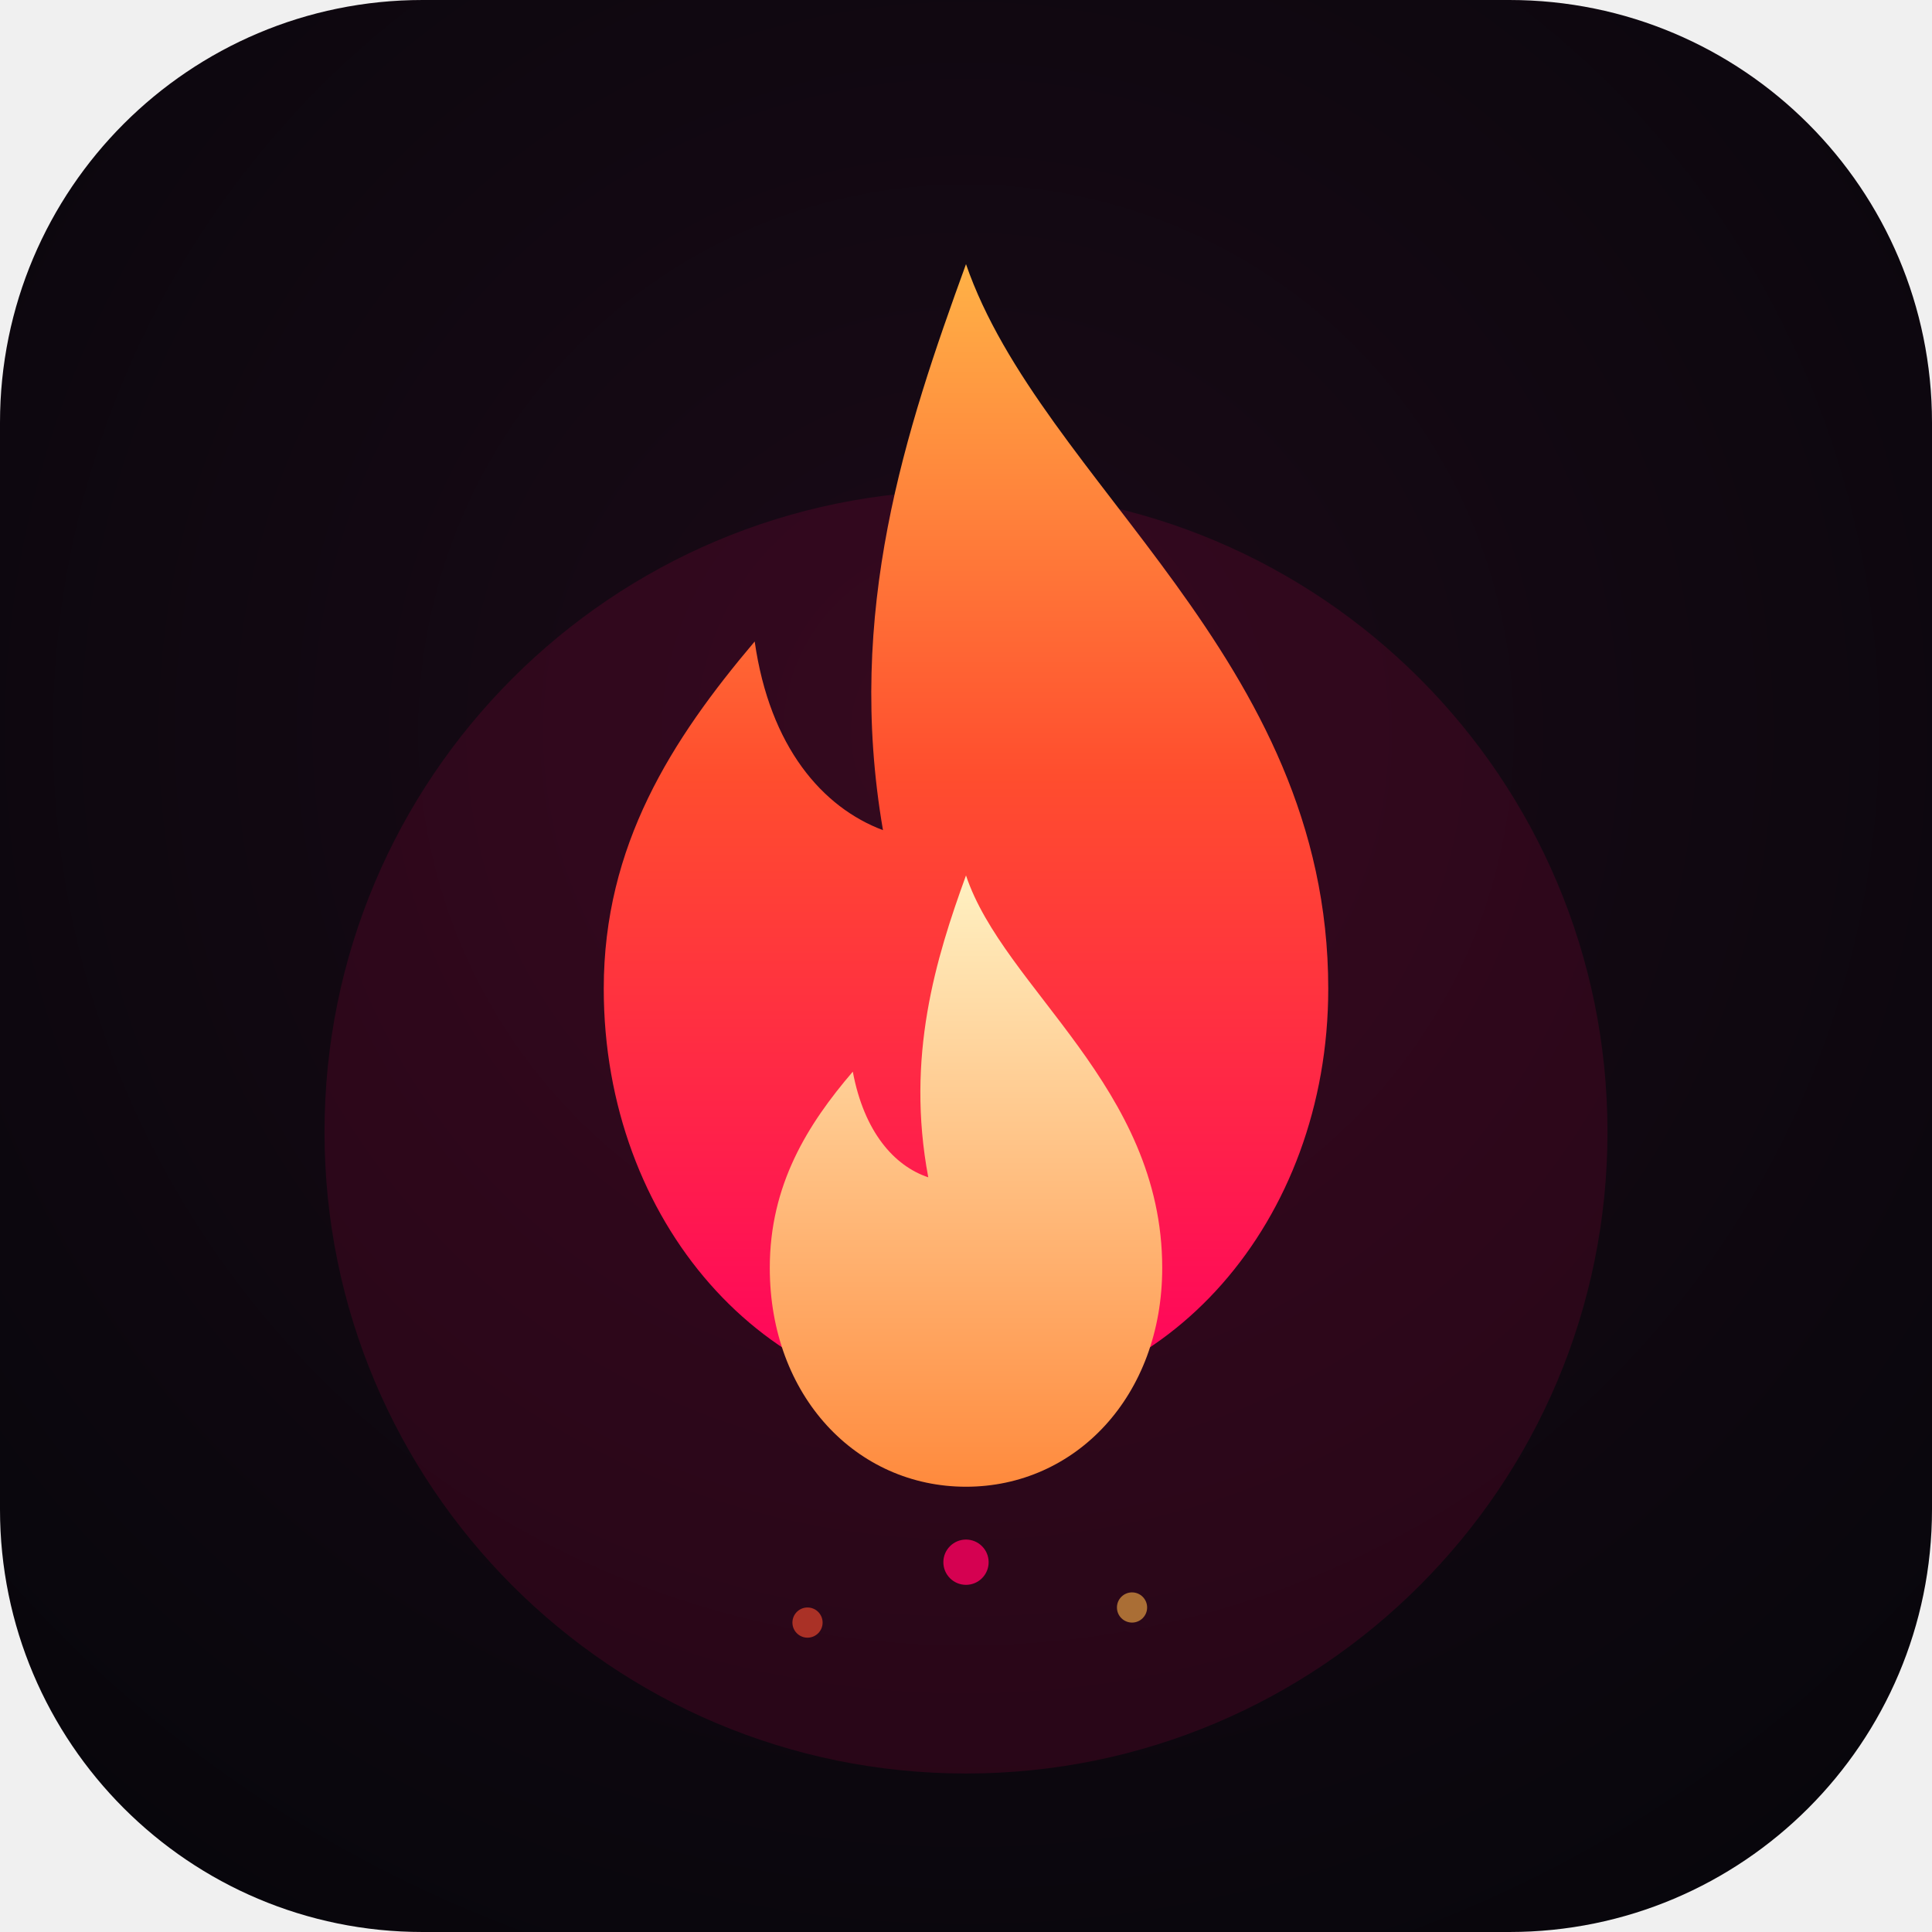
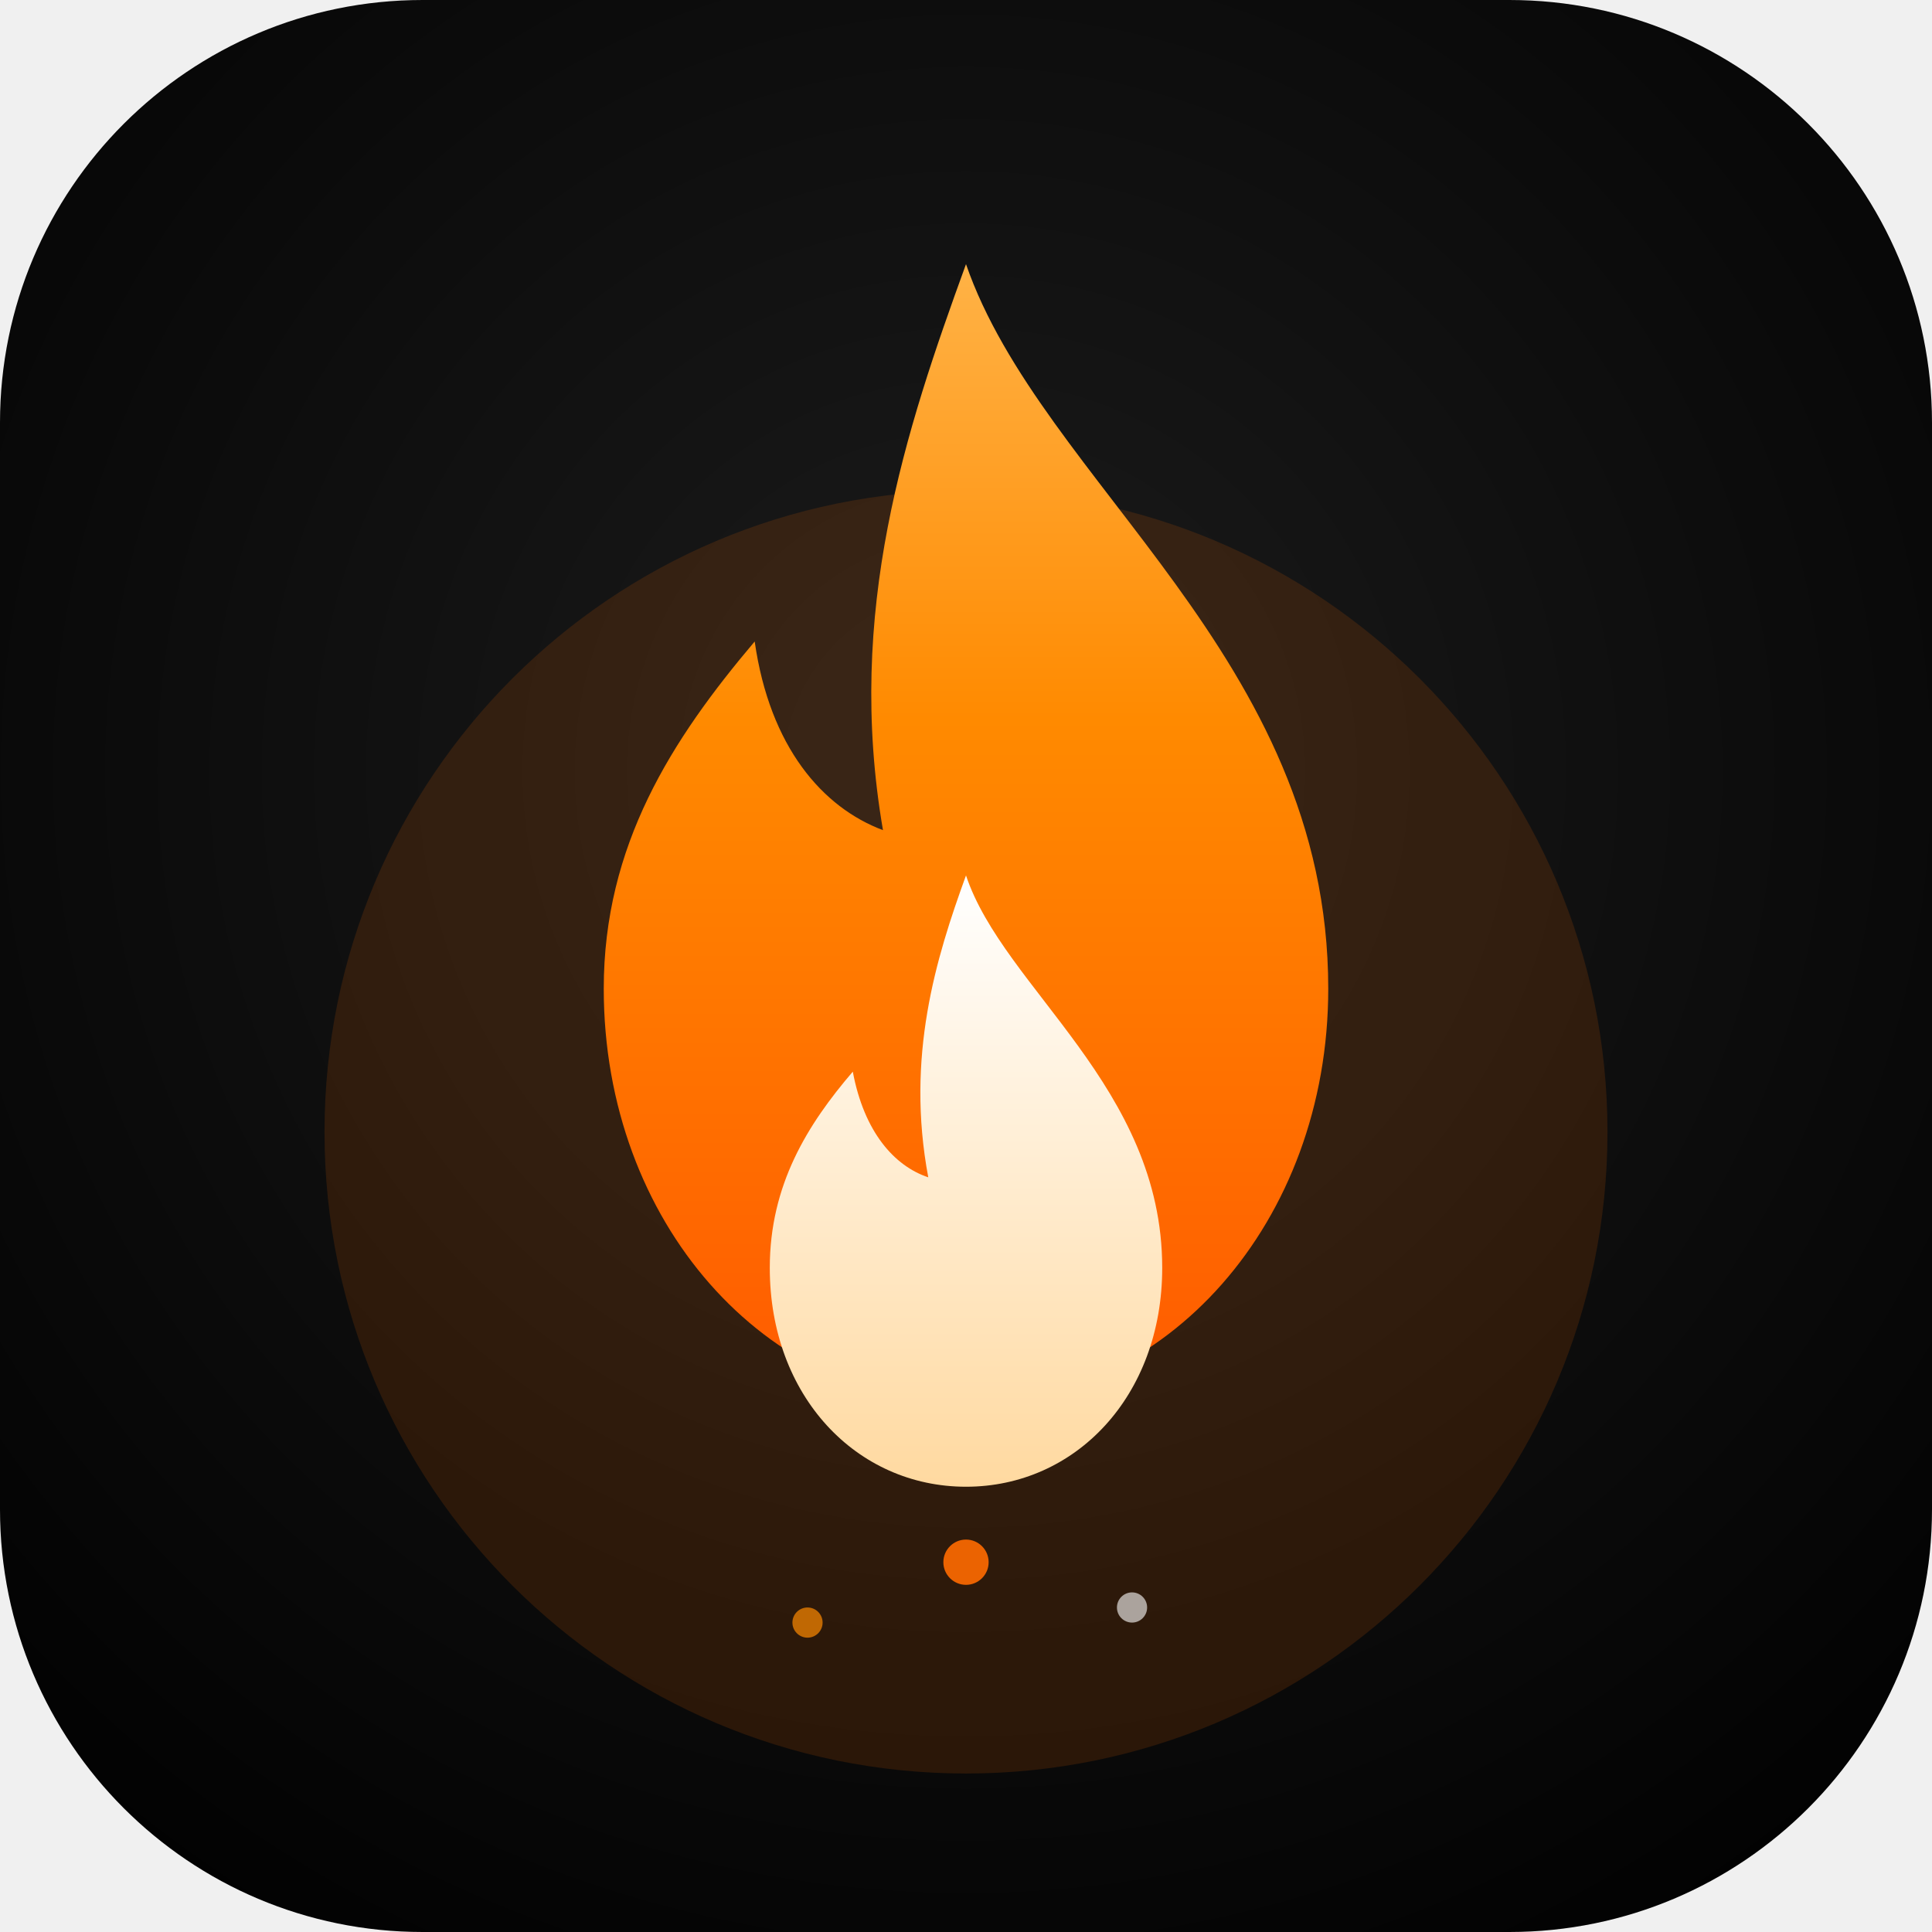
<svg xmlns="http://www.w3.org/2000/svg" viewBox="0 0 512 512" width="512" height="512" role="img" aria-label="Ember">
  <defs>
-     <radialGradient id="bg" cx="50%" cy="38%" r="75%">
-       <stop offset="0" stop-color="#1a0a17" />
-       <stop offset="1" stop-color="#07060b" />
+     <radialGradient id="bg" cx="50%" cy="40%" r="75%">
+       <stop offset="0" stop-color="#1c1c1c" />
+       <stop offset="1" stop-color="#000000" />
    </radialGradient>
    <linearGradient id="fl" x1="0" y1="1" x2="0" y2="0">
-       <stop offset="0" stop-color="#ff005f" />
-       <stop offset="0.55" stop-color="#ff4d2e" />
+       <stop offset="0" stop-color="#ff5a00" />
+       <stop offset="0.6" stop-color="#ff8a00" />
      <stop offset="1" stop-color="#ffb347" />
    </linearGradient>
    <linearGradient id="core" x1="0" y1="1" x2="0" y2="0">
-       <stop offset="0" stop-color="#ff8a3d" />
-       <stop offset="1" stop-color="#fff1c2" />
+       <stop offset="0" stop-color="#ffd9a0" />
+       <stop offset="1" stop-color="#ffffff" />
    </linearGradient>
  </defs>
  <rect width="512" height="512" rx="112" fill="url(#bg)" />
-   <circle cx="256" cy="300" r="170" fill="#ff005f" opacity="0.12" />
+   <circle cx="256" cy="300" r="170" fill="#ff6a00" opacity="0.14" />
  <path d="M256 70c20 58 96 104 96 192 0 62-43 110-96 110s-96-48-96-110c0-38 18-66 40-92 4 28 18 44 34 50-10-58 6-106 22-150z" fill="url(#fl)" />
  <path d="M256 232c10 30 52 56 52 104 0 34-23 58-52 58s-52-24-52-58c0-22 10-38 22-52 3 16 11 25 20 28-6-32 2-58 10-80z" fill="url(#core)" />
-   <circle cx="256" cy="414" r="6" fill="#ff005f" opacity="0.8" />
-   <circle cx="214" cy="430" r="4" fill="#ff4d2e" opacity="0.6" />
-   <circle cx="300" cy="426" r="4" fill="#ffb347" opacity="0.6" />
+   <circle cx="256" cy="414" r="6" fill="#ff6a00" opacity="0.9" />
+   <circle cx="214" cy="430" r="4" fill="#ff8a00" opacity="0.7" />
+   <circle cx="300" cy="426" r="4" fill="#ffffff" opacity="0.6" />
</svg>
